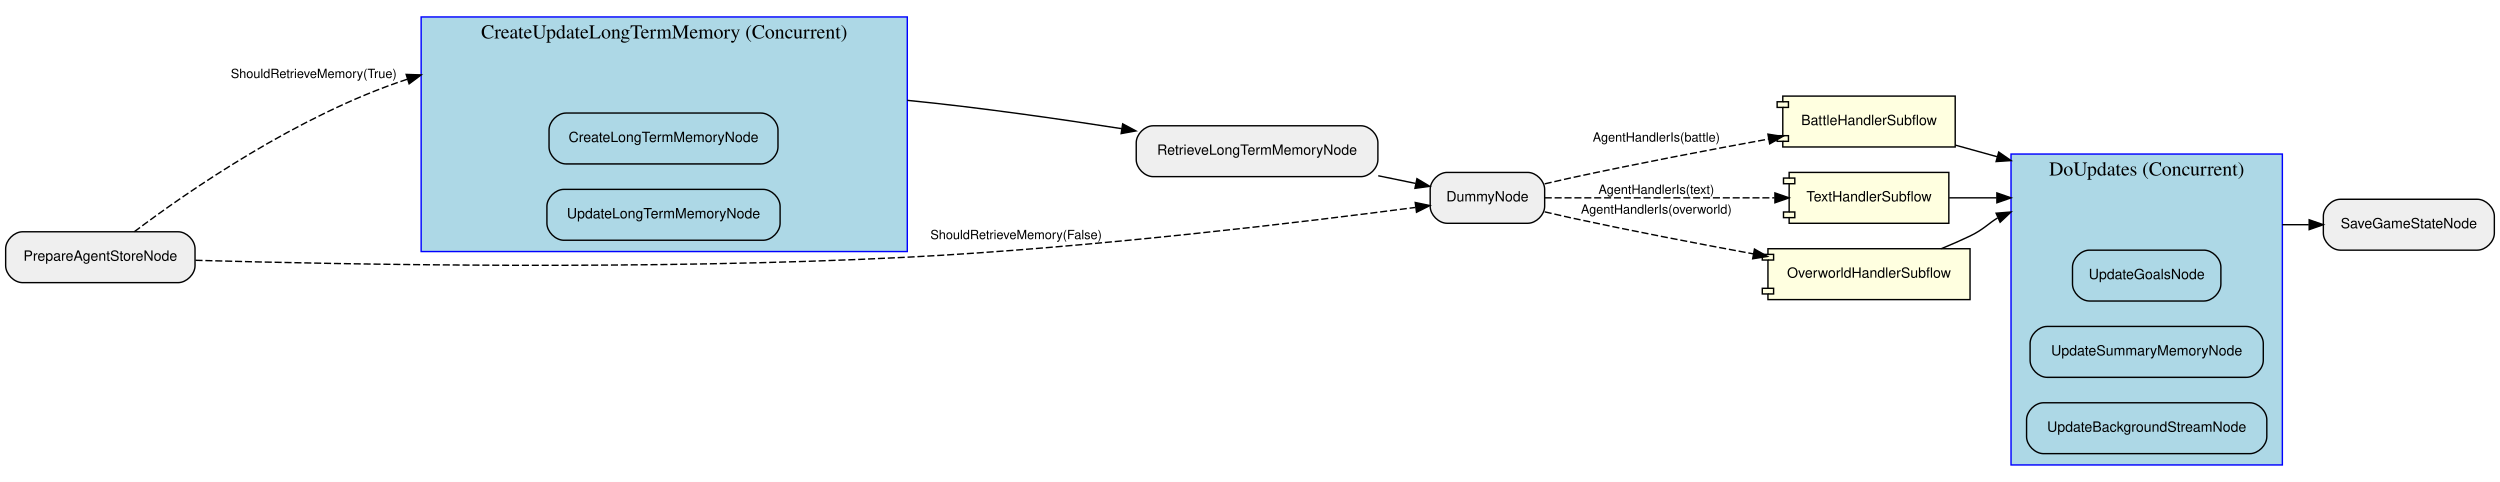
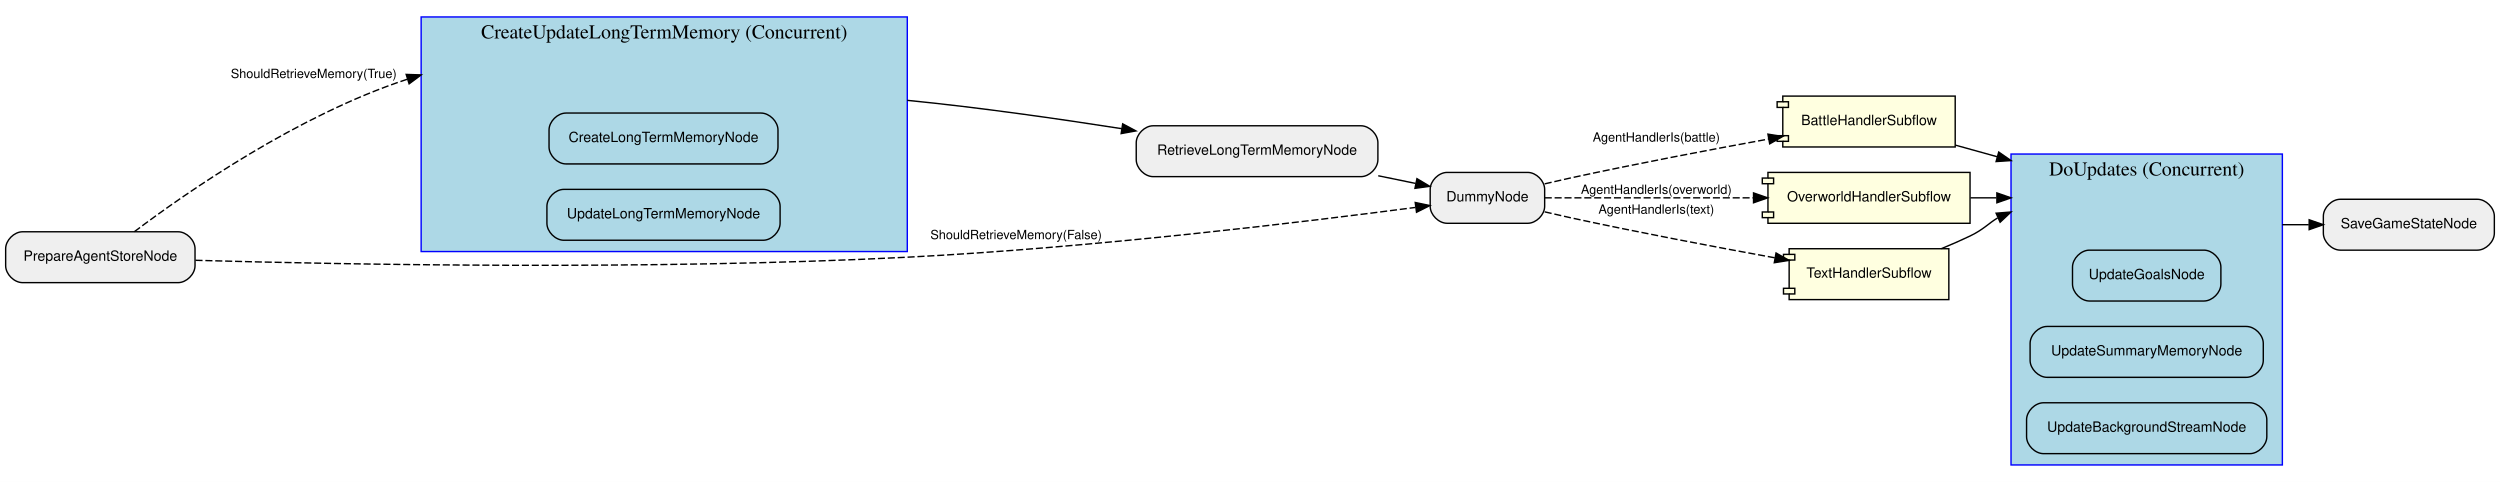
<svg xmlns="http://www.w3.org/2000/svg" width="1769pt" height="341pt" viewBox="0.00 0.00 1769.00 341.00">
  <g id="graph0" class="graph" transform="scale(1 1) rotate(0) translate(4 337)">
    <polygon fill="white" stroke="transparent" points="-4,4 -4,-337 1765,-337 1765,4 -4,4" />
    <g id="clust1" class="cluster">
      <polygon fill="lightblue" stroke="blue" points="294,-159 294,-325 638,-325 638,-159 294,-159" />
      <text text-anchor="middle" x="466" y="-309.8" font-family="Times,serif" font-size="14.00">CreateUpdateLongTermMemory (Concurrent)</text>
    </g>
    <g id="clust2" class="cluster">
      <polygon fill="lightblue" stroke="blue" points="1419,-8 1419,-228 1611,-228 1611,-8 1419,-8" />
      <text text-anchor="middle" x="1515" y="-212.8" font-family="Times,serif" font-size="14.00">DoUpdates (Concurrent)</text>
    </g>
-     <g id="node16" class="node">
+     <g id="node15" class="node">
      <path fill="#efefef" stroke="black" d="M959,-248C959,-248 812,-248 812,-248 806,-248 800,-242 800,-236 800,-236 800,-224 800,-224 800,-218 806,-212 812,-212 812,-212 959,-212 959,-212 965,-212 971,-218 971,-224 971,-224 971,-236 971,-236 971,-242 965,-248 959,-248" />
      <text text-anchor="middle" x="885.5" y="-227.5" font-family="Helvetica,sans-Serif" font-size="10.00">RetrieveLongTermMemoryNode</text>
    </g>
    <g id="edge2" class="edge">
      <path fill="none" stroke="black" d="M638,-266C688.32,-261.02 744.1,-253.08 789.84,-245.92" />
      <polygon fill="black" stroke="black" points="790.41,-249.37 799.75,-244.36 789.32,-242.46 790.41,-249.37" />
    </g>
    <g id="node3" class="node">
      <path fill="lightblue" stroke="black" d="M534.5,-257C534.5,-257 396.5,-257 396.5,-257 390.5,-257 384.5,-251 384.5,-245 384.5,-245 384.5,-233 384.5,-233 384.5,-227 390.5,-221 396.5,-221 396.5,-221 534.5,-221 534.5,-221 540.5,-221 546.5,-227 546.5,-233 546.5,-233 546.5,-245 546.5,-245 546.5,-251 540.5,-257 534.5,-257" />
      <text text-anchor="middle" x="465.5" y="-236.5" font-family="Helvetica,sans-Serif" font-size="10.00">CreateLongTermMemoryNode</text>
    </g>
    <g id="node4" class="node">
      <path fill="lightblue" stroke="black" d="M536,-203C536,-203 395,-203 395,-203 389,-203 383,-197 383,-191 383,-191 383,-179 383,-179 383,-173 389,-167 395,-167 395,-167 536,-167 536,-167 542,-167 548,-173 548,-179 548,-179 548,-191 548,-191 548,-197 542,-203 536,-203" />
      <text text-anchor="middle" x="465.5" y="-182.5" font-family="Helvetica,sans-Serif" font-size="10.00">UpdateLongTermMemoryNode</text>
    </g>
-     <g id="node15" class="node">
+     <g id="node13" class="node">
      <path fill="#efefef" stroke="black" d="M1749,-196C1749,-196 1652,-196 1652,-196 1646,-196 1640,-190 1640,-184 1640,-184 1640,-172 1640,-172 1640,-166 1646,-160 1652,-160 1652,-160 1749,-160 1749,-160 1755,-160 1761,-166 1761,-172 1761,-172 1761,-184 1761,-184 1761,-190 1755,-196 1749,-196" />
      <text text-anchor="middle" x="1700.5" y="-175.5" font-family="Helvetica,sans-Serif" font-size="10.00">SaveGameStateNode</text>
    </g>
    <g id="edge11" class="edge">
      <path fill="none" stroke="black" d="M1611,-178C1617.29,-178 1623.56,-178 1629.69,-178" />
      <polygon fill="black" stroke="black" points="1629.97,-181.5 1639.97,-178 1629.97,-174.5 1629.97,-181.5" />
    </g>
    <g id="node7" class="node">
      <path fill="lightblue" stroke="black" d="M1555.5,-160C1555.5,-160 1474.5,-160 1474.5,-160 1468.5,-160 1462.5,-154 1462.5,-148 1462.5,-148 1462.5,-136 1462.5,-136 1462.5,-130 1468.5,-124 1474.5,-124 1474.5,-124 1555.5,-124 1555.5,-124 1561.5,-124 1567.5,-130 1567.5,-136 1567.5,-136 1567.5,-148 1567.5,-148 1567.5,-154 1561.5,-160 1555.5,-160" />
      <text text-anchor="middle" x="1515" y="-139.5" font-family="Helvetica,sans-Serif" font-size="10.00">UpdateGoalsNode</text>
    </g>
    <g id="node8" class="node">
      <path fill="lightblue" stroke="black" d="M1585.5,-106C1585.5,-106 1444.5,-106 1444.5,-106 1438.5,-106 1432.5,-100 1432.5,-94 1432.5,-94 1432.5,-82 1432.5,-82 1432.5,-76 1438.5,-70 1444.5,-70 1444.5,-70 1585.5,-70 1585.5,-70 1591.5,-70 1597.5,-76 1597.5,-82 1597.5,-82 1597.5,-94 1597.5,-94 1597.5,-100 1591.5,-106 1585.5,-106" />
      <text text-anchor="middle" x="1515" y="-85.5" font-family="Helvetica,sans-Serif" font-size="10.00">UpdateSummaryMemoryNode</text>
    </g>
    <g id="node9" class="node">
      <path fill="lightblue" stroke="black" d="M1588,-52C1588,-52 1442,-52 1442,-52 1436,-52 1430,-46 1430,-40 1430,-40 1430,-28 1430,-28 1430,-22 1436,-16 1442,-16 1442,-16 1588,-16 1588,-16 1594,-16 1600,-22 1600,-28 1600,-28 1600,-40 1600,-40 1600,-46 1594,-52 1588,-52" />
      <text text-anchor="middle" x="1515" y="-31.5" font-family="Helvetica,sans-Serif" font-size="10.00">UpdateBackgroundStreamNode</text>
    </g>
    <g id="node10" class="node">
      <path fill="#efefef" stroke="black" d="M1077,-215C1077,-215 1020,-215 1020,-215 1014,-215 1008,-209 1008,-203 1008,-203 1008,-191 1008,-191 1008,-185 1014,-179 1020,-179 1020,-179 1077,-179 1077,-179 1083,-179 1089,-185 1089,-191 1089,-191 1089,-203 1089,-203 1089,-209 1083,-215 1077,-215" />
      <text text-anchor="middle" x="1048.5" y="-194.5" font-family="Helvetica,sans-Serif" font-size="10.00">DummyNode</text>
    </g>
    <g id="node11" class="node">
      <polygon fill="lightyellow" stroke="black" points="1379.5,-269 1257.5,-269 1257.5,-265 1253.5,-265 1253.5,-261 1257.5,-261 1257.5,-241 1253.5,-241 1253.5,-237 1257.5,-237 1257.5,-233 1379.5,-233 1379.5,-269" />
      <polyline fill="none" stroke="black" points="1257.5,-265 1261.5,-265 1261.5,-261 1257.5,-261 " />
      <polyline fill="none" stroke="black" points="1257.5,-241 1261.5,-241 1261.5,-237 1257.5,-237 " />
      <text text-anchor="middle" x="1318.5" y="-248.5" font-family="Helvetica,sans-Serif" font-size="10.00">BattleHandlerSubflow</text>
    </g>
    <g id="edge6" class="edge">
      <path fill="none" stroke="black" stroke-dasharray="5,2" d="M1089.03,-206.91C1095.04,-208.33 1101.18,-209.74 1107,-211 1153.69,-221.11 1206.5,-231.14 1247.55,-238.63" />
      <polygon fill="black" stroke="black" points="1246.99,-242.09 1257.45,-240.43 1248.24,-235.2 1246.99,-242.09" />
      <text text-anchor="middle" x="1168" y="-236.8" font-family="Helvetica,sans-Serif" font-size="9.00">AgentHandlerIs(battle)</text>
    </g>
    <g id="node12" class="node">
-       <polygon fill="lightyellow" stroke="black" points="1375,-215 1262,-215 1262,-211 1258,-211 1258,-207 1262,-207 1262,-187 1258,-187 1258,-183 1262,-183 1262,-179 1375,-179 1375,-215" />
-       <polyline fill="none" stroke="black" points="1262,-211 1266,-211 1266,-207 1262,-207 " />
-       <polyline fill="none" stroke="black" points="1262,-187 1266,-187 1266,-183 1262,-183 " />
-       <text text-anchor="middle" x="1318.5" y="-194.5" font-family="Helvetica,sans-Serif" font-size="10.00">TextHandlerSubflow</text>
+       <polygon fill="lightyellow" stroke="black" points="1390,-215 1247,-215 1247,-211 1243,-211 1243,-207 1247,-207 1247,-187 1243,-187 1243,-183 1247,-183 1247,-179 1390,-179 1390,-215" />
+       <polyline fill="none" stroke="black" points="1247,-211 1251,-211 1251,-207 1247,-207 " />
+       <polyline fill="none" stroke="black" points="1247,-187 1251,-187 1251,-183 1247,-183 " />
+       <text text-anchor="middle" x="1318.5" y="-194.5" font-family="Helvetica,sans-Serif" font-size="10.00">OverworldHandlerSubflow</text>
+     </g>
+     <g id="edge5" class="edge">
+       <path fill="none" stroke="black" stroke-dasharray="5,2" d="M1089.04,-197C1127.72,-197 1187.75,-197 1236.57,-197" />
+       <polygon fill="black" stroke="black" points="1236.8,-200.5 1246.8,-197 1236.8,-193.5 1236.8,-200.5" />
+       <text text-anchor="middle" x="1168" y="-199.8" font-family="Helvetica,sans-Serif" font-size="9.00">AgentHandlerIs(overworld)</text>
+     </g>
+     <g id="node14" class="node">
+       <polygon fill="lightyellow" stroke="black" points="1375,-161 1262,-161 1262,-157 1258,-157 1258,-153 1262,-153 1262,-133 1258,-133 1258,-129 1262,-129 1262,-125 1375,-125 1375,-161" />
+       <polyline fill="none" stroke="black" points="1262,-157 1266,-157 1266,-153 1262,-153 " />
+       <polyline fill="none" stroke="black" points="1262,-133 1266,-133 1266,-129 1262,-129 " />
+       <text text-anchor="middle" x="1318.5" y="-140.5" font-family="Helvetica,sans-Serif" font-size="10.00">TextHandlerSubflow</text>
    </g>
    <g id="edge7" class="edge">
-       <path fill="none" stroke="black" stroke-dasharray="5,2" d="M1089.04,-197C1131.82,-197 1200.71,-197 1251.68,-197" />
-       <polygon fill="black" stroke="black" points="1251.94,-200.5 1261.94,-197 1251.94,-193.5 1251.94,-200.5" />
-       <text text-anchor="middle" x="1168" y="-199.8" font-family="Helvetica,sans-Serif" font-size="9.00">AgentHandlerIs(text)</text>
-     </g>
-     <g id="node13" class="node">
-       <polygon fill="lightyellow" stroke="black" points="1390,-161 1247,-161 1247,-157 1243,-157 1243,-153 1247,-153 1247,-133 1243,-133 1243,-129 1247,-129 1247,-125 1390,-125 1390,-161" />
-       <polyline fill="none" stroke="black" points="1247,-157 1251,-157 1251,-153 1247,-153 " />
-       <polyline fill="none" stroke="black" points="1247,-133 1251,-133 1251,-129 1247,-129 " />
-       <text text-anchor="middle" x="1318.5" y="-140.5" font-family="Helvetica,sans-Serif" font-size="10.00">OverworldHandlerSubflow</text>
-     </g>
-     <g id="edge5" class="edge">
-       <path fill="none" stroke="black" stroke-dasharray="5,2" d="M1089.03,-187.09C1095.04,-185.67 1101.18,-184.26 1107,-183 1149.64,-173.76 1197.4,-164.59 1236.63,-157.37" />
-       <polygon fill="black" stroke="black" points="1237.47,-160.77 1246.67,-155.53 1236.2,-153.89 1237.47,-160.77" />
-       <text text-anchor="middle" x="1168" y="-185.8" font-family="Helvetica,sans-Serif" font-size="9.00">AgentHandlerIs(overworld)</text>
+       <path fill="none" stroke="black" stroke-dasharray="5,2" d="M1089.03,-187.09C1095.04,-185.67 1101.18,-184.26 1107,-183 1155.36,-172.52 1210.31,-162.13 1251.93,-154.57" />
+       <polygon fill="black" stroke="black" points="1252.73,-157.98 1261.94,-152.76 1251.48,-151.09 1252.73,-157.98" />
+       <text text-anchor="middle" x="1168" y="-185.8" font-family="Helvetica,sans-Serif" font-size="9.00">AgentHandlerIs(text)</text>
    </g>
    <g id="edge9" class="edge">
      <path fill="none" stroke="black" d="M1379.71,-234.28C1389.17,-231.66 1399.17,-228.88 1409.29,-226.07" />
      <polygon fill="black" stroke="black" points="1410.3,-229.42 1419,-223.37 1408.43,-222.68 1410.3,-229.42" />
    </g>
-     <g id="edge8" class="edge">
-       <path fill="none" stroke="black" d="M1375.24,-197C1385.84,-197 1397.25,-197 1408.82,-197" />
+     <g id="edge10" class="edge">
+       <path fill="none" stroke="black" d="M1390.27,-197C1396.26,-197 1402.4,-197 1408.58,-197" />
      <polygon fill="black" stroke="black" points="1409,-200.5 1419,-197 1409,-193.5 1409,-200.5" />
    </g>
-     <g id="edge10" class="edge">
+     <g id="edge8" class="edge">
      <path fill="none" stroke="black" d="M1369.62,-161.02C1376.54,-163.85 1383.5,-166.88 1390,-170 1399.68,-174.65 1403.09,-178.99 1409.52,-182.79" />
      <polygon fill="black" stroke="black" points="1408.44,-186.14 1419,-187 1411.28,-179.74 1408.44,-186.14" />
    </g>
-     <g id="node14" class="node">
+     <g id="edge4" class="edge">
+       <path fill="none" stroke="black" d="M971.24,-212.63C980.29,-210.78 989.27,-208.94 997.71,-207.2" />
+       <polygon fill="black" stroke="black" points="998.63,-210.59 1007.72,-205.15 997.22,-203.73 998.63,-210.59" />
+     </g>
+     <g id="node16" class="node">
      <path fill="#efefef" stroke="black" d="M122,-173C122,-173 12,-173 12,-173 6,-173 0,-167 0,-161 0,-161 0,-149 0,-149 0,-143 6,-137 12,-137 12,-137 122,-137 122,-137 128,-137 134,-143 134,-149 134,-149 134,-161 134,-161 134,-167 128,-173 122,-173" />
      <text text-anchor="middle" x="67" y="-152.5" font-family="Helvetica,sans-Serif" font-size="10.00">PrepareAgentStoreNode</text>
    </g>
    <g id="edge1" class="edge">
      <path fill="none" stroke="black" stroke-dasharray="5,2" d="M91.07,-173.06C128.59,-201.31 206.49,-255.35 284.05,-280.88" />
      <polygon fill="black" stroke="black" points="283.41,-284.35 294,-284 285.5,-277.67 283.41,-284.35" />
      <text text-anchor="middle" x="218" y="-281.8" font-family="Helvetica,sans-Serif" font-size="9.00">ShouldRetrieveMemory(True)</text>
    </g>
    <g id="edge3" class="edge">
      <path fill="none" stroke="black" stroke-dasharray="5,2" d="M134.32,-152.81C240.66,-149.78 455.91,-145.69 638,-155 768.03,-161.65 920.38,-180.11 997.42,-190.2" />
      <polygon fill="black" stroke="black" points="997.41,-193.73 1007.79,-191.56 998.33,-186.79 997.41,-193.73" />
      <text text-anchor="middle" x="715" y="-167.8" font-family="Helvetica,sans-Serif" font-size="9.00">ShouldRetrieveMemory(False)</text>
    </g>
-     <g id="edge4" class="edge">
-       <path fill="none" stroke="black" d="M971.24,-212.63C980.29,-210.78 989.27,-208.94 997.71,-207.2" />
-       <polygon fill="black" stroke="black" points="998.63,-210.59 1007.72,-205.15 997.22,-203.73 998.63,-210.59" />
-     </g>
  </g>
</svg>
